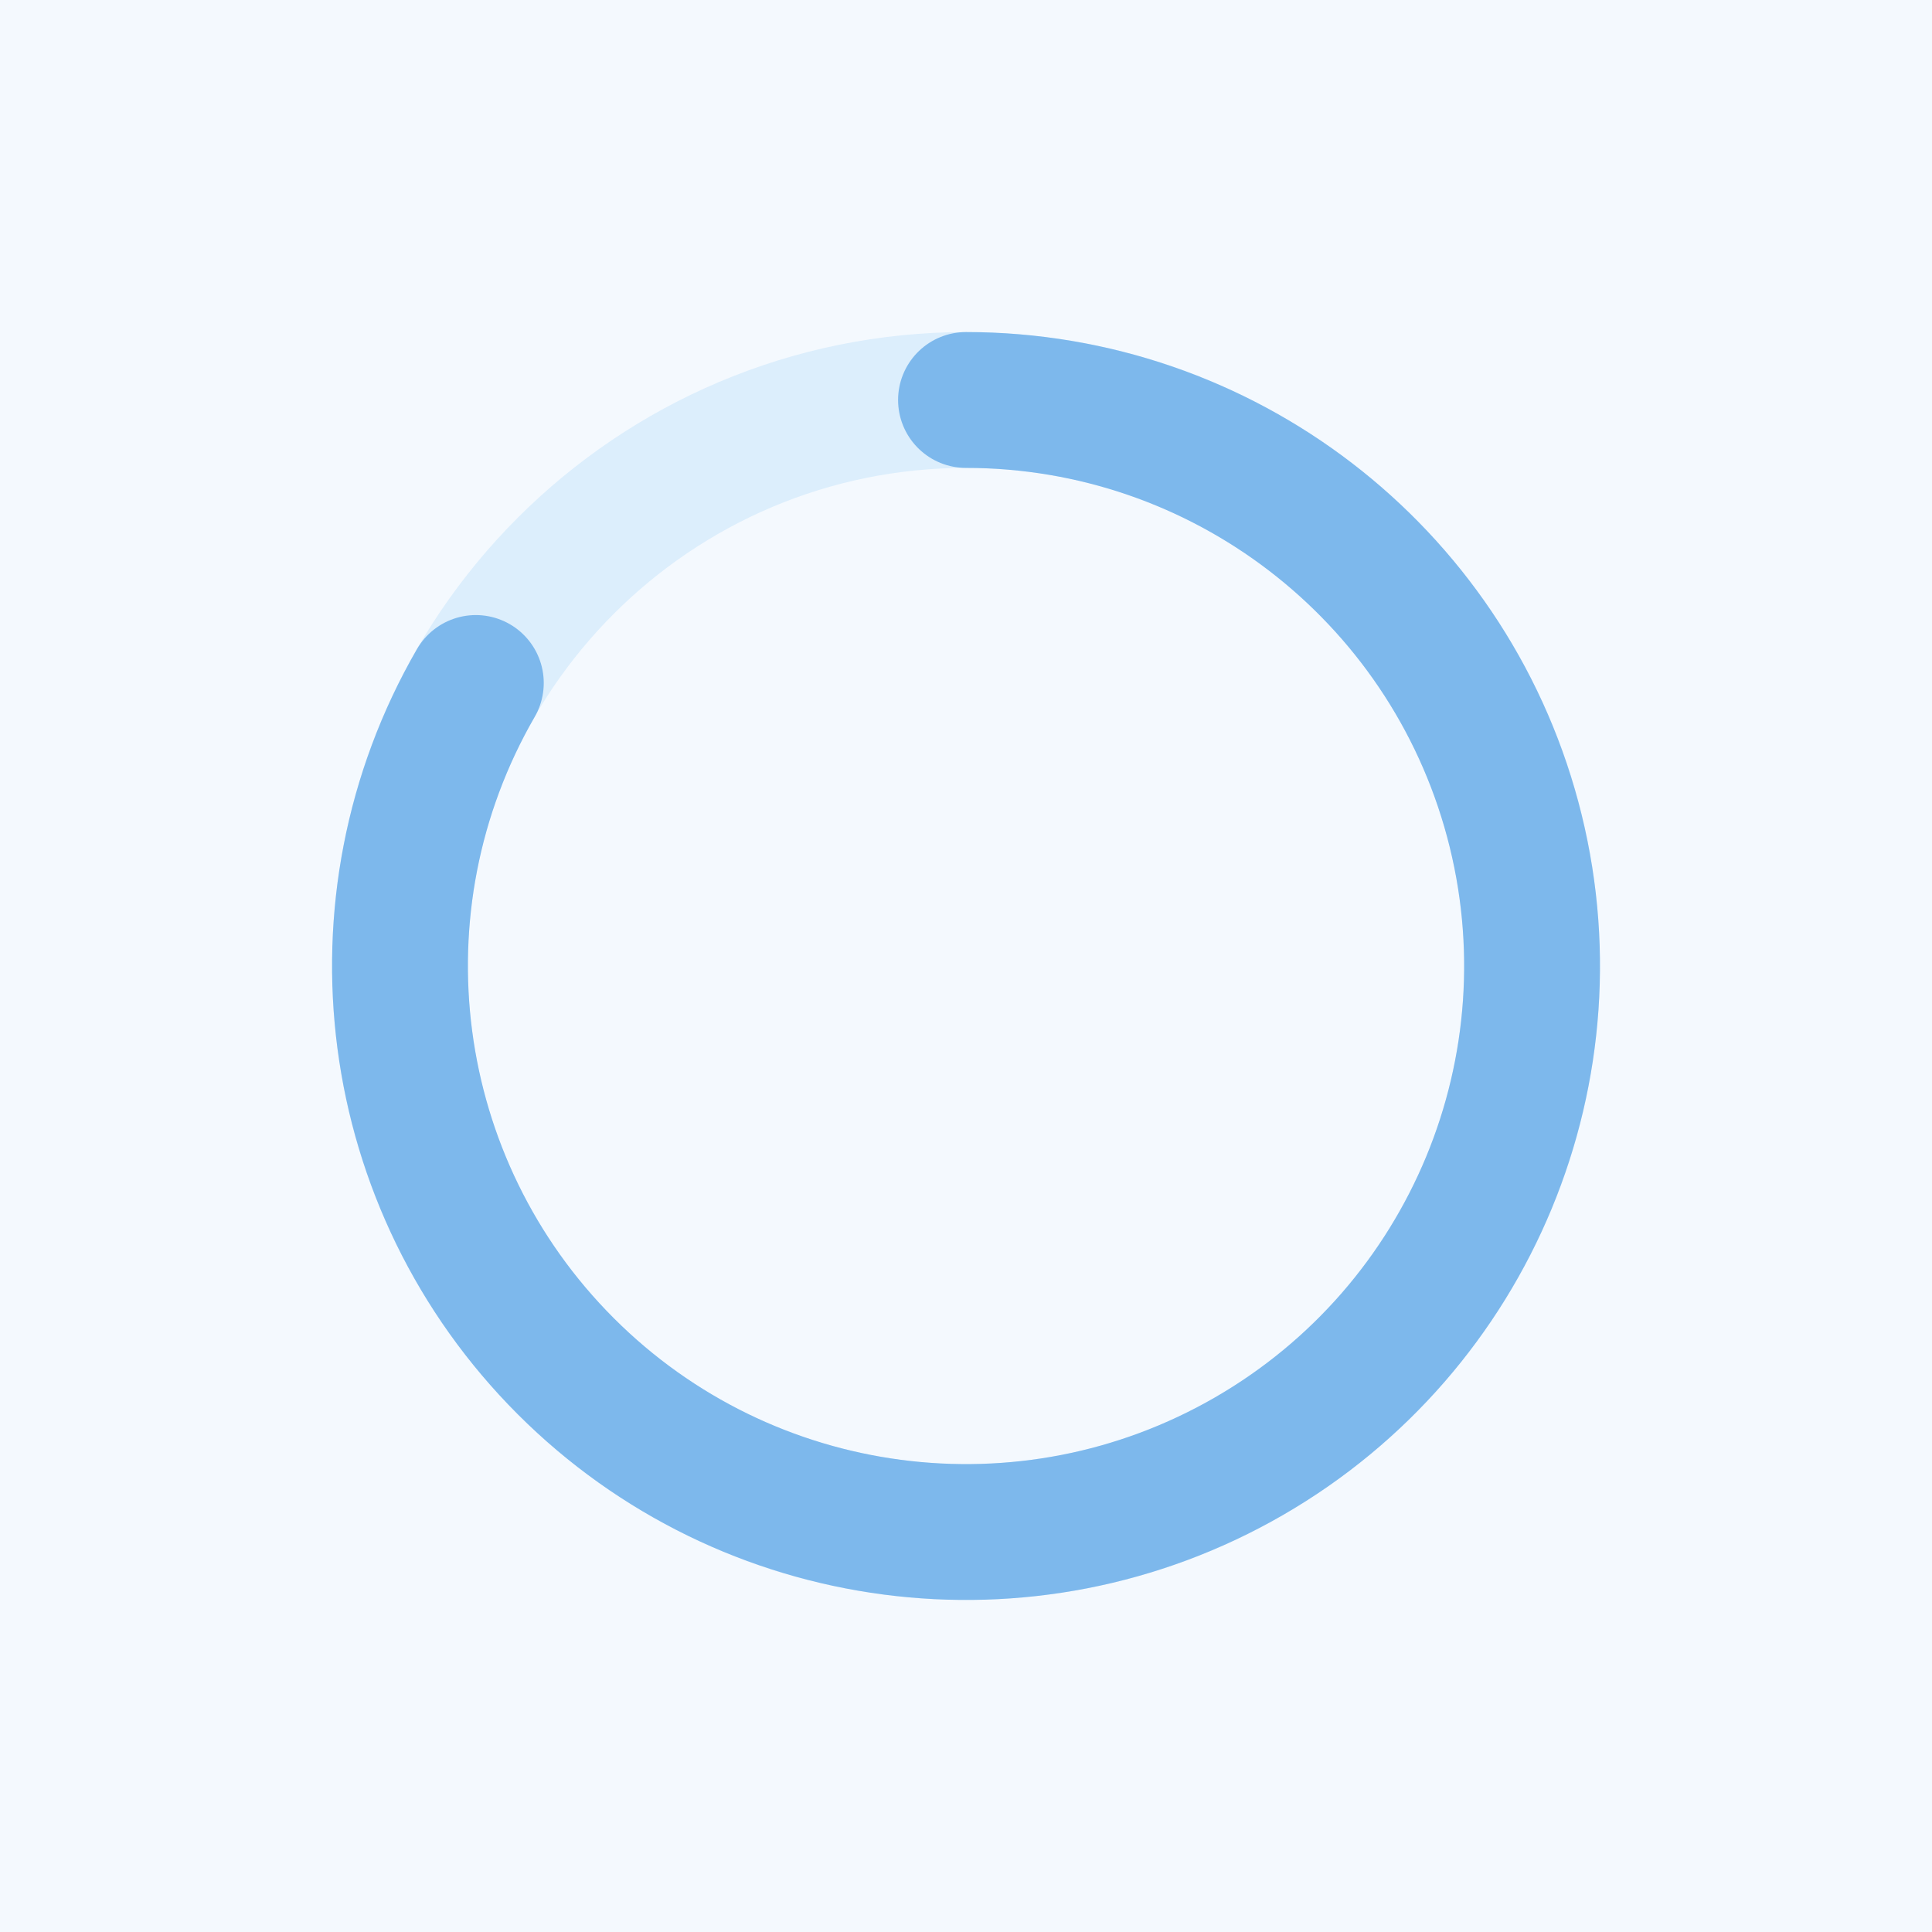
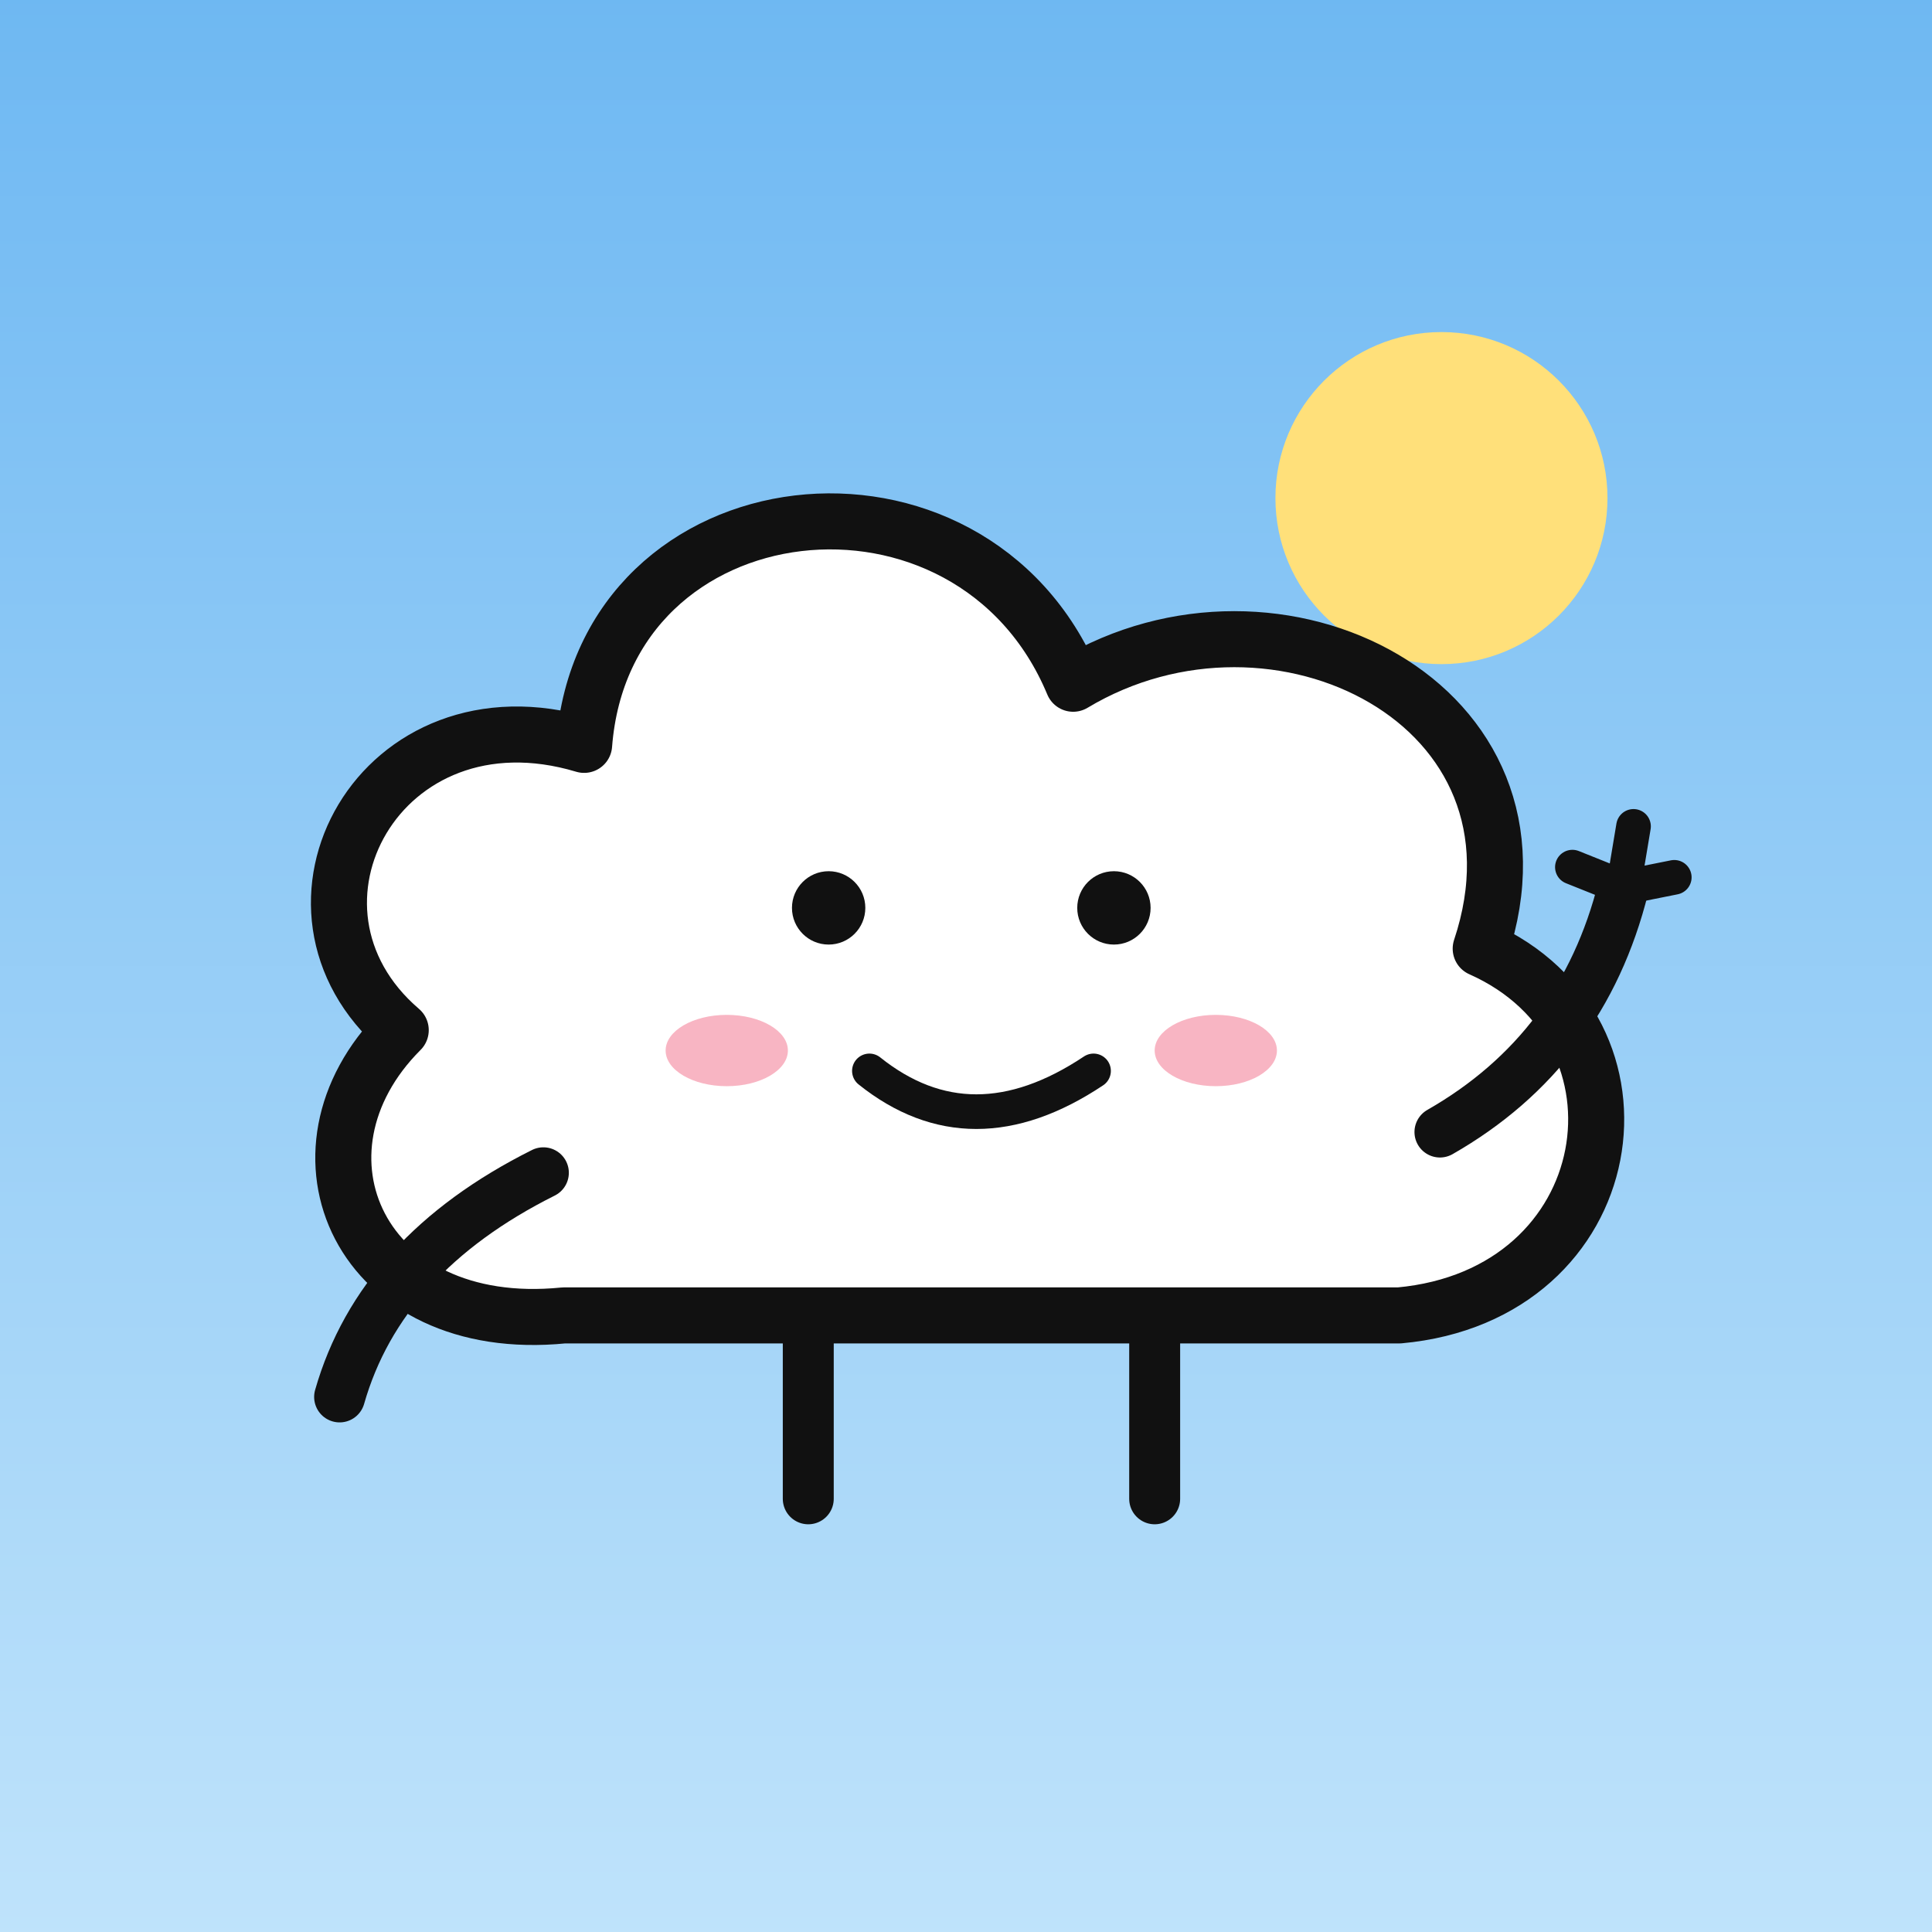
<svg xmlns="http://www.w3.org/2000/svg" viewBox="0 0 512 512" width="512" height="512">
-   <rect width="512" height="512" fill="#F4F9FE" />
-   <circle cx="256" cy="256" r="150" fill="none" stroke="#DCEEFC" stroke-width="36" />
-   <path d="M 256 106 A 150 150 0 1 1 126.1 181" fill="none" stroke="#7DB8EC" stroke-width="36" stroke-linecap="round" />
+   <defs>
+     <linearGradient id="sky" x1="0" y1="0" x2="0" y2="1">
+       <stop offset="0" stop-color="#6EB8F2" />
+       <stop offset="1" stop-color="#BFE3FB" />
+     </linearGradient>
+   </defs>
+   <rect width="512" height="512" fill="url(#sky)" />
+   <circle cx="382" cy="132" r="44" fill="#FFE07A" />
+   <g transform="translate(36 30) scale(2.7)" fill="none" stroke="#111" stroke-linecap="round" stroke-linejoin="round">
+     <path d="M66 118v18M100 118v18" stroke-width="5" />
+     <path d="M42 118C22 120 14 102 26 90C12 78 24 56 44 62C46 36 82 32 92 56C112 44 140 58 132 82C150 90 146 116 124 118Z" fill="#fff" stroke-width="5.5" />
+     <g fill="#F7A8B8" stroke="none" opacity="0.85">
+       <ellipse cx="58" cy="92" rx="6" ry="3.5" />
+       <ellipse cx="106" cy="92" rx="6" ry="3.5" />
+     </g>
+     <g fill="#111" stroke="none">
+       <circle cx="68" cy="78" r="3.6" />
+       <circle cx="96" cy="78" r="3.6" />
+     </g>
+     <path d="M72 94Q82 102 94 94" stroke-width="3.4" />
+     <path d="M40 104Q24 112 20 126" stroke-width="5" />
+     <path d="M128 100Q142 92 146 76" stroke-width="5" />
+     <path d="M146 76l-5-2M146 76l1-6M146 76l5-1" stroke-width="3.4" />
+   </g>
</svg>
